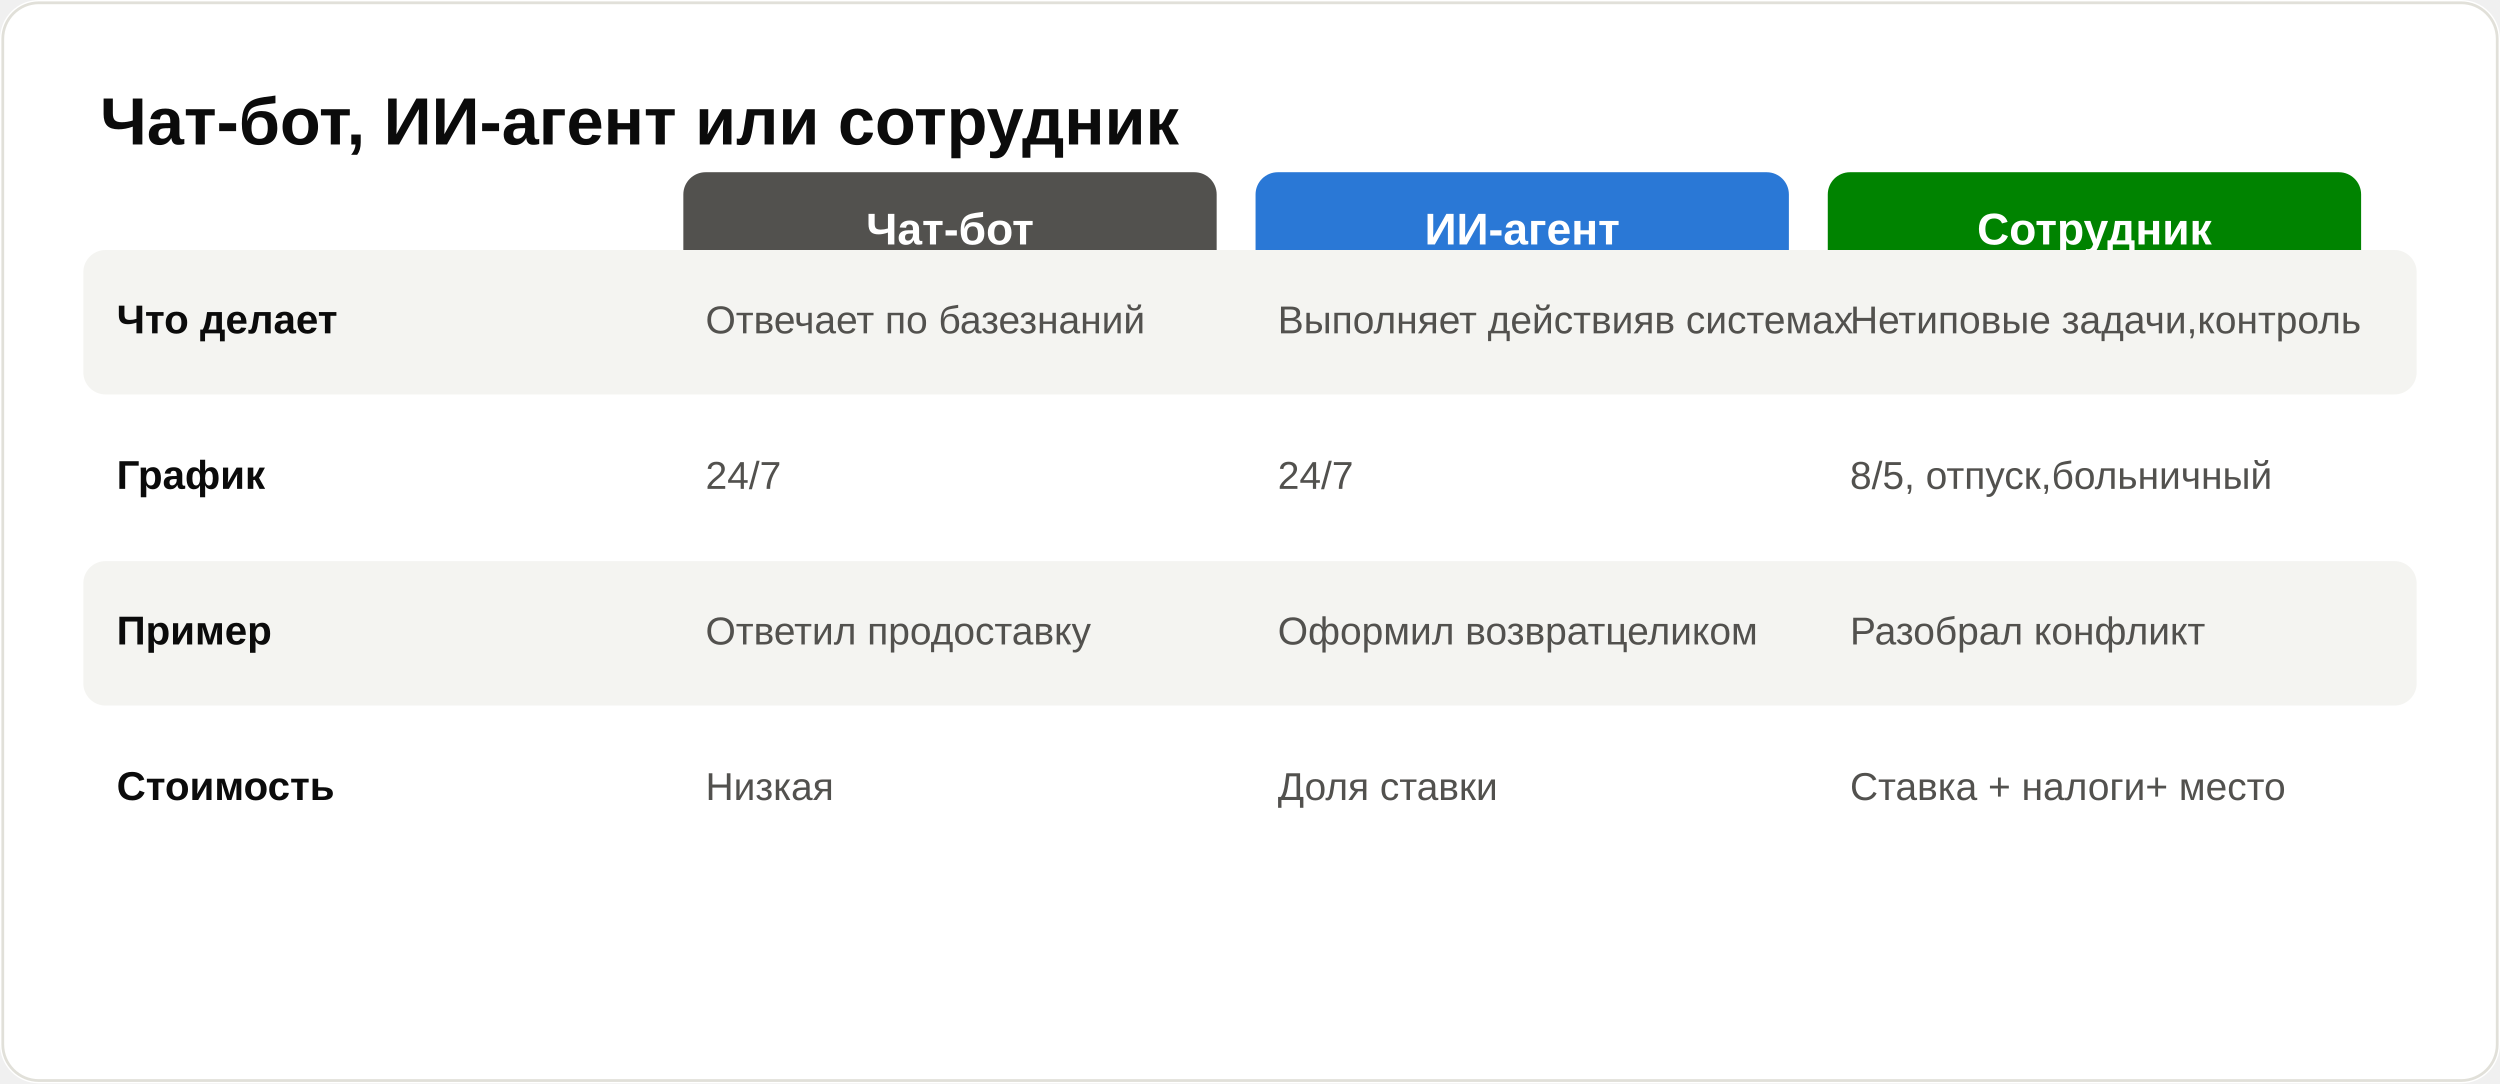
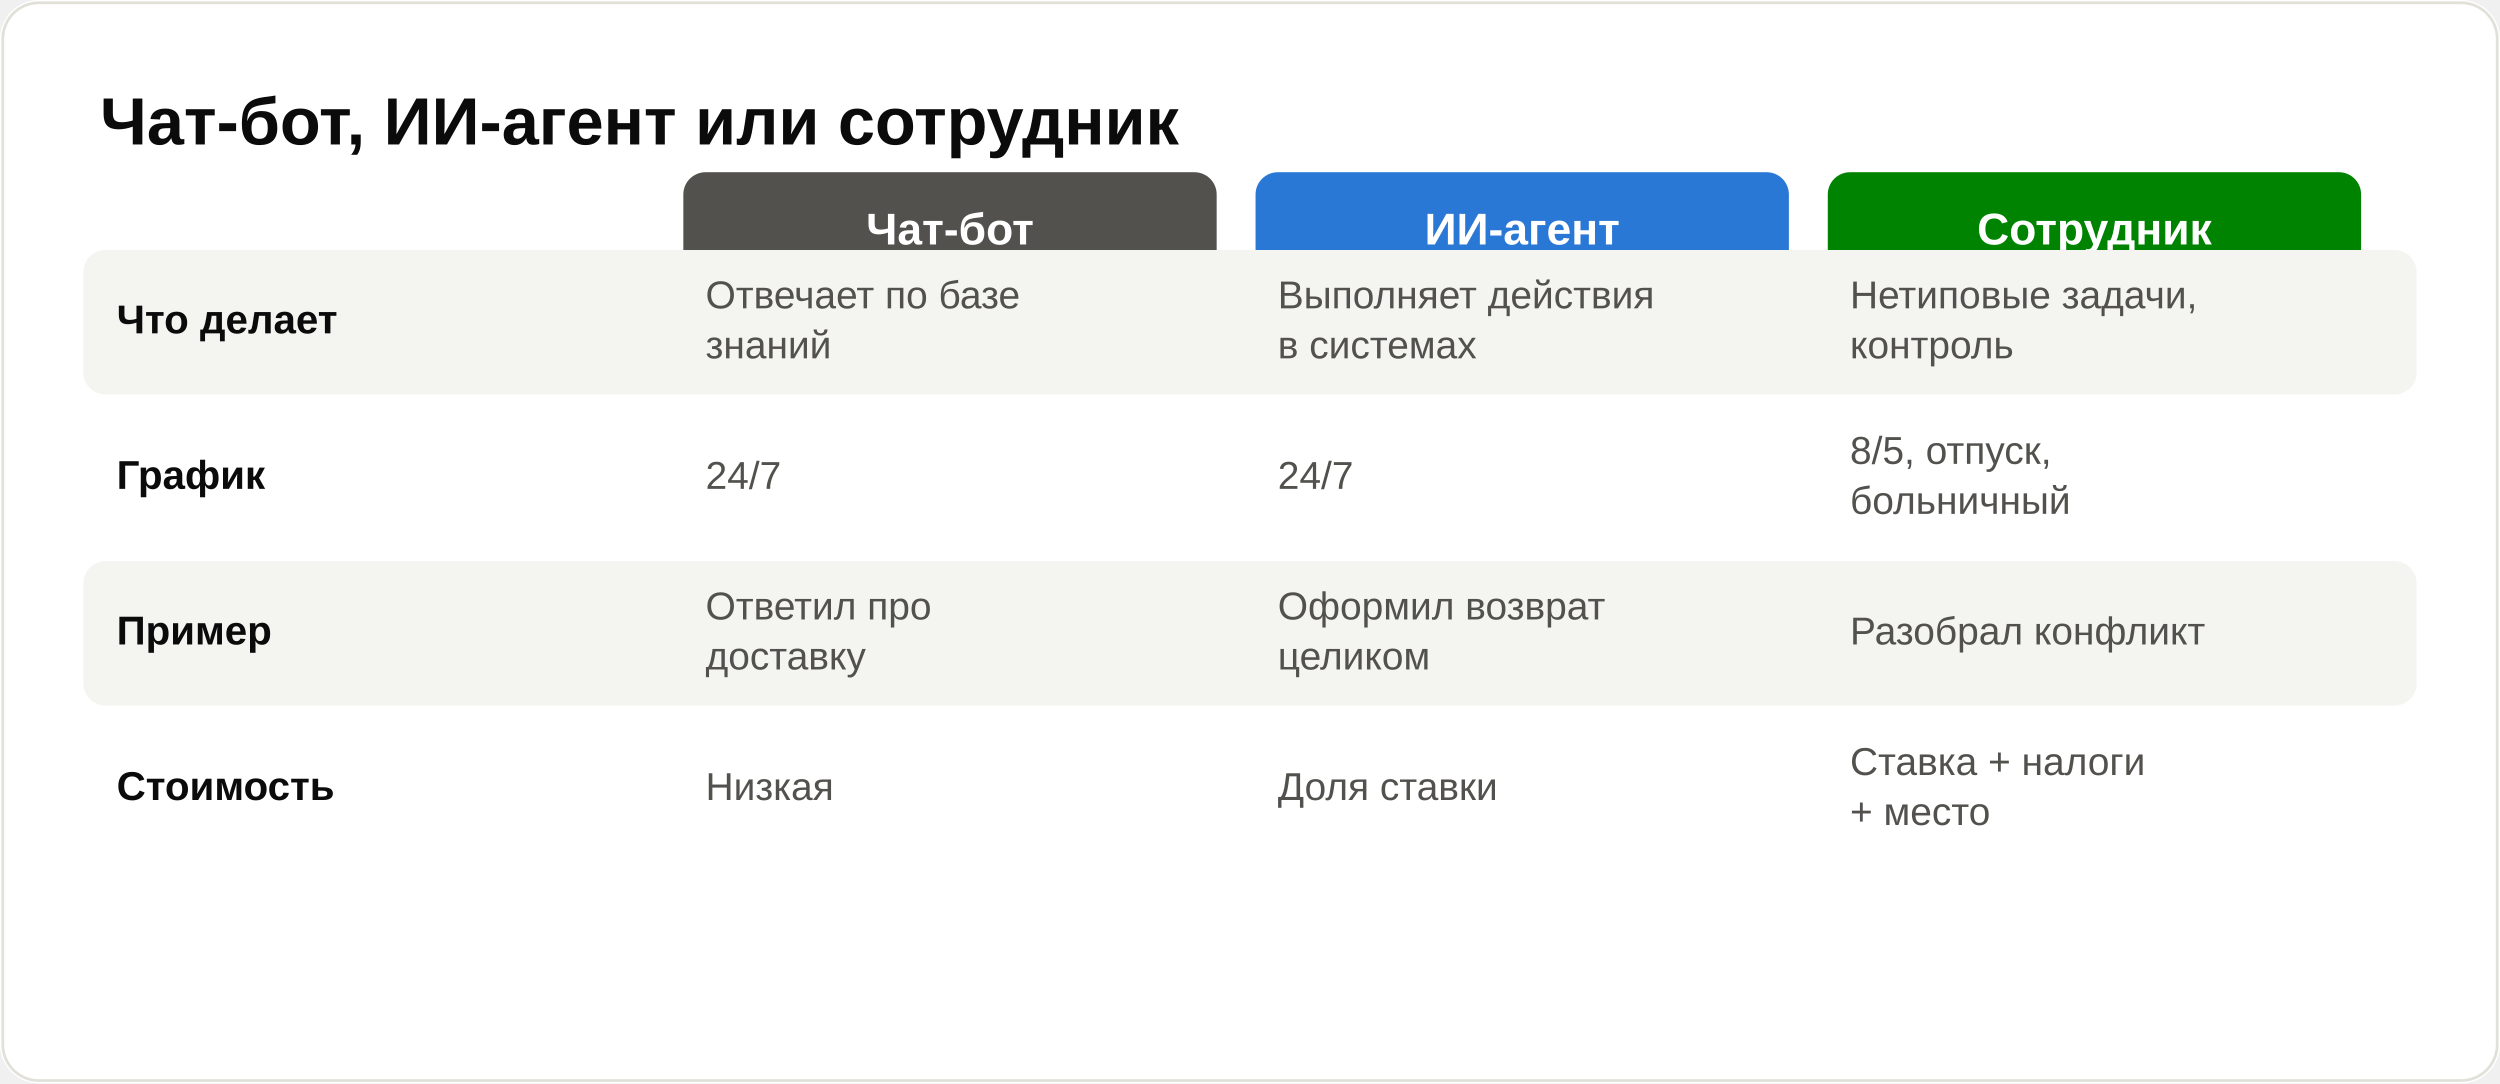
<svg xmlns="http://www.w3.org/2000/svg" viewBox="0 0 900 390" font-family="system-ui,-apple-system,'Segoe UI',Arial,sans-serif" role="img" aria-label="Чат-бот, ИИ-агент или сотрудник">
  <rect width="900" height="390" fill="#ffffff" rx="14" />
  <rect x="1" y="1" width="898" height="388" fill="none" stroke="#e1e0d9" rx="13" />
  <text x="36" y="52" font-size="24" font-weight="700" fill="#0b0b0b">Чат-бот, ИИ-агент или сотрудник</text>
  <rect x="246" y="62" width="192" height="40" fill="#52514e" rx="8" />
  <text x="342.0" y="88" font-size="16" font-weight="700" fill="#fff" text-anchor="middle">Чат-бот</text>
  <rect x="452" y="62" width="192" height="40" fill="#2a78d6" rx="8" />
  <text x="548.0" y="88" font-size="16" font-weight="700" fill="#fff" text-anchor="middle">ИИ-агент</text>
  <rect x="658" y="62" width="192" height="40" fill="#008300" rx="8" />
  <text x="754.0" y="88" font-size="16" font-weight="700" fill="#fff" text-anchor="middle">Сотрудник</text>
  <rect x="30" y="90" width="840" height="52" fill="#f4f4f1" rx="8" />
  <text x="42" y="120" font-size="14.5" font-weight="700" fill="#0b0b0b">Что делает</text>
-   <text x="254" y="120" font-size="14" fill="#52514e">Отвечает по базе
- знаний</text>
-   <text x="460" y="120" font-size="14" fill="#52514e">Выполняет действия
- в системах</text>
-   <text x="666" y="120" font-size="14" fill="#52514e">Нетиповые задачи,
- контроль</text>
+   <text x="254" y="111" font-size="14" fill="#52514e">Отвечает по базе</text>
+   <text x="254" y="129" font-size="14" fill="#52514e">знаний</text>
+   <text x="460" y="111" font-size="14" fill="#52514e">Выполняет действия</text>
+   <text x="460" y="129" font-size="14" fill="#52514e">в системах</text>
+   <text x="666" y="111" font-size="14" fill="#52514e">Нетиповые задачи,</text>
+   <text x="666" y="129" font-size="14" fill="#52514e">контроль</text>
  <text x="42" y="176" font-size="14.5" font-weight="700" fill="#0b0b0b">График</text>
  <text x="254" y="176" font-size="14" fill="#52514e">24/7</text>
  <text x="460" y="176" font-size="14" fill="#52514e">24/7</text>
-   <text x="666" y="176" font-size="14" fill="#52514e">8/5, отпуск,
- больничный</text>
+   <text x="666" y="167" font-size="14" fill="#52514e">8/5, отпуск,</text>
+   <text x="666" y="185" font-size="14" fill="#52514e">больничный</text>
  <rect x="30" y="202" width="840" height="52" fill="#f4f4f1" rx="8" />
  <text x="42" y="232" font-size="14.5" font-weight="700" fill="#0b0b0b">Пример</text>
-   <text x="254" y="232" font-size="14" fill="#52514e">Ответил про
- доставку</text>
-   <text x="460" y="232" font-size="14" fill="#52514e">Оформил возврат
- целиком</text>
+   <text x="254" y="223" font-size="14" fill="#52514e">Ответил про</text>
+   <text x="254" y="241" font-size="14" fill="#52514e">доставку</text>
+   <text x="460" y="223" font-size="14" fill="#52514e">Оформил возврат</text>
+   <text x="460" y="241" font-size="14" fill="#52514e">целиком</text>
  <text x="666" y="232" font-size="14" fill="#52514e">Разобрал конфликт</text>
  <text x="42" y="288" font-size="14.5" font-weight="700" fill="#0b0b0b">Стоимость</text>
  <text x="254" y="288" font-size="14" fill="#52514e">Низкая</text>
  <text x="460" y="288" font-size="14" fill="#52514e">Доля ставки</text>
-   <text x="666" y="288" font-size="14" fill="#52514e">Ставка + налоги
- + место</text>
+   <text x="666" y="279" font-size="14" fill="#52514e">Ставка + налоги</text>
+   <text x="666" y="297" font-size="14" fill="#52514e">+ место</text>
</svg>
